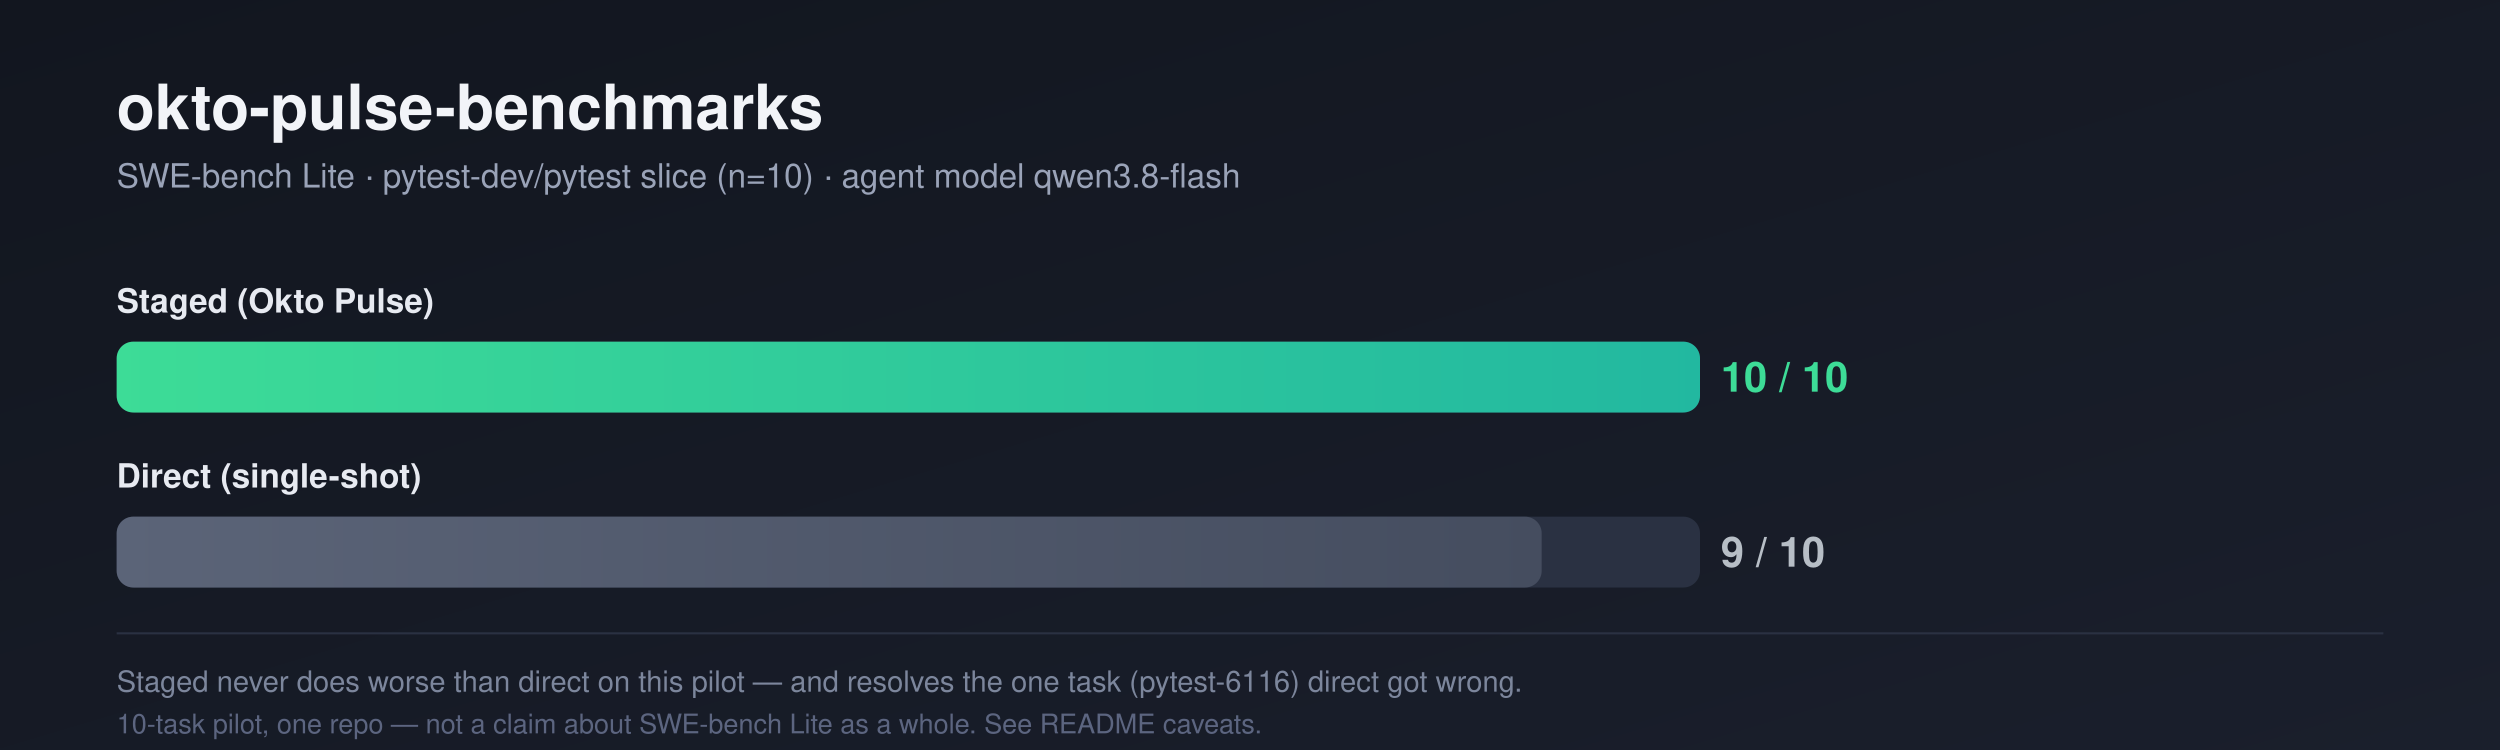
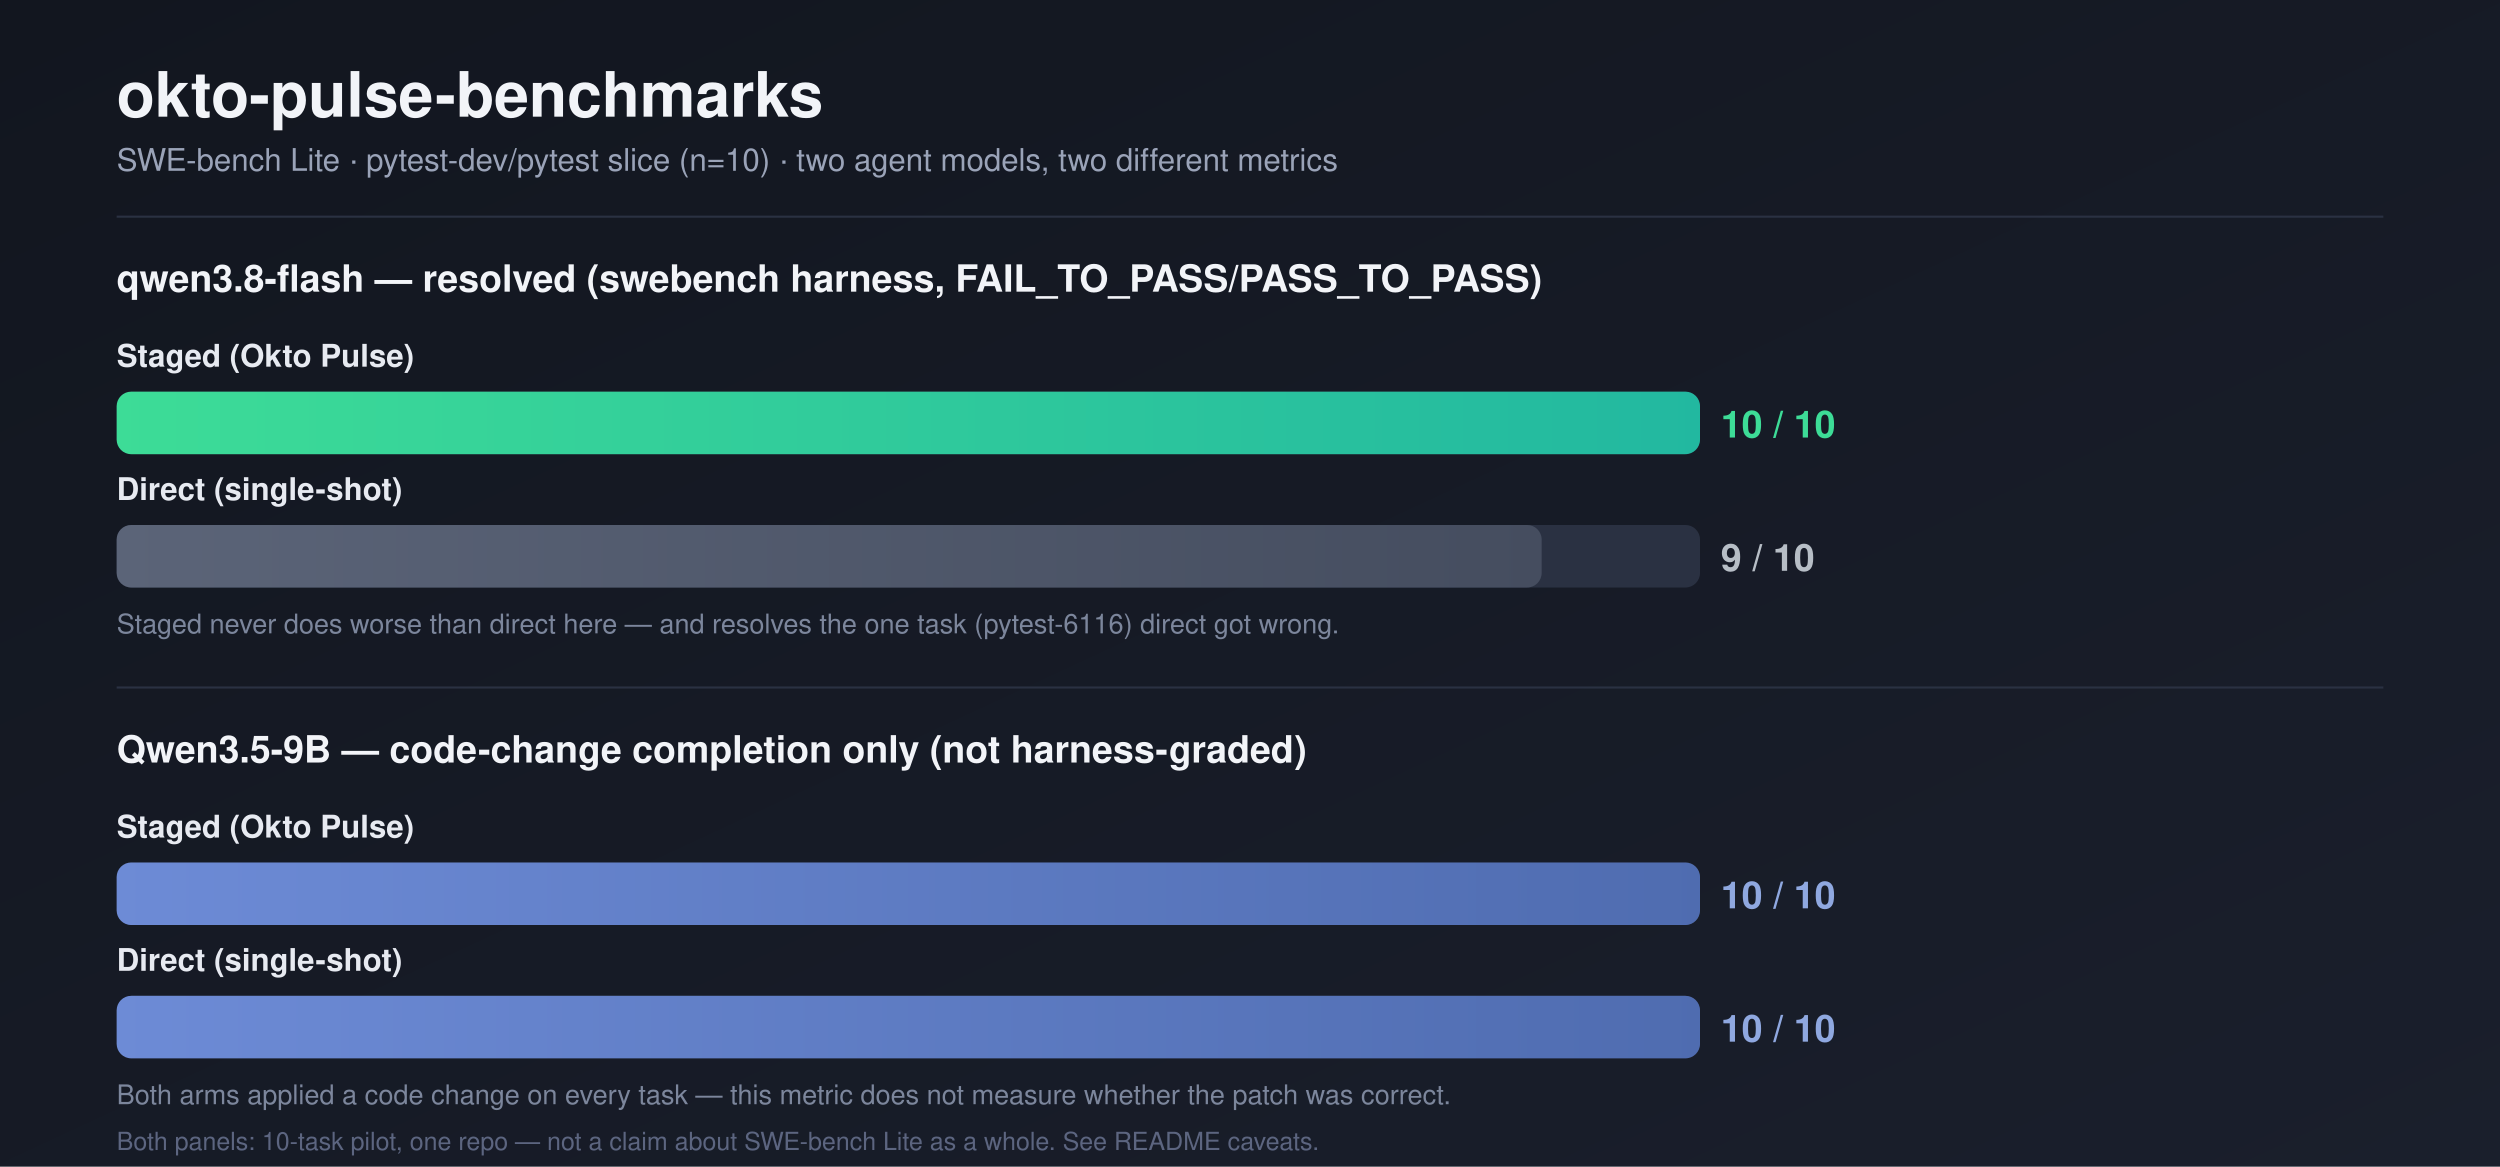
- <svg xmlns="http://www.w3.org/2000/svg" width="1200" height="360" viewBox="0 0 1200 360" role="img" aria-label="okto-pulse-benchmarks: SWE-bench Lite, pytest slice, qwen3.8-flash. Staged resolves 10 of 10 tasks, direct resolves 9 of 10. Staged never does worse than direct.">
+ <svg xmlns="http://www.w3.org/2000/svg" width="1200" height="560" viewBox="0 0 1200 560" role="img" aria-label="okto-pulse-benchmarks. Panel one: SWE-bench Lite pytest slice, qwen3.8-flash, resolved via the swebench harness. Staged resolves 10 of 10 tasks, direct resolves 9 of 10. Panel two: same slice, Qwen3.5-9B, code-change completion only, not harness-graded. Staged and direct both apply a code change on 10 of 10 tasks.">
  <defs>
    <linearGradient id="bg" x1="0" y1="0" x2="1" y2="1">
      <stop offset="0%" stop-color="#12161f" />
      <stop offset="100%" stop-color="#1a1f2c" />
    </linearGradient>
    <linearGradient id="staged-fill" x1="0" y1="0" x2="1" y2="0">
      <stop offset="0%" stop-color="#3ddc97" />
      <stop offset="100%" stop-color="#22b8a0" />
    </linearGradient>
    <linearGradient id="direct-fill" x1="0" y1="0" x2="1" y2="0">
      <stop offset="0%" stop-color="#5b6478" />
      <stop offset="100%" stop-color="#454d5f" />
    </linearGradient>
+     <linearGradient id="neutral-fill" x1="0" y1="0" x2="1" y2="0">
+       <stop offset="0%" stop-color="#6d8bd6" />
+       <stop offset="100%" stop-color="#4f6cb0" />
+     </linearGradient>
  </defs>
-   <rect width="1200" height="360" fill="url(#bg)" />
-   <text x="56" y="62" font-family="-apple-system, Segoe UI, Helvetica, Arial, sans-serif" font-size="30" font-weight="700" fill="#f2f4f8">okto-pulse-benchmarks</text>
-   <text x="56" y="90" font-family="-apple-system, Segoe UI, Helvetica, Arial, sans-serif" font-size="16" fill="#9aa3b8">SWE-bench Lite · pytest-dev/pytest slice (n=10) · agent model qwen3.8-flash</text>
+   <rect width="1200" height="560" fill="url(#bg)" />
+   <text x="56" y="56" font-family="-apple-system, Segoe UI, Helvetica, Arial, sans-serif" font-size="30" font-weight="700" fill="#f2f4f8">okto-pulse-benchmarks</text>
+   <text x="56" y="82" font-family="-apple-system, Segoe UI, Helvetica, Arial, sans-serif" font-size="15" fill="#9aa3b8">SWE-bench Lite · pytest-dev/pytest slice (n=10) · two agent models, two different metrics</text>
+   <line x1="56" y1="104" x2="1144" y2="104" stroke="#2a3142" stroke-width="1" />
+   <text x="56" y="140" font-family="-apple-system, Segoe UI, Helvetica, Arial, sans-serif" font-size="18" font-weight="700" fill="#f2f4f8">qwen3.8-flash — resolved (swebench harness, FAIL_TO_PASS/PASS_TO_PASS)</text>
  <g font-family="-apple-system, Segoe UI, Helvetica, Arial, sans-serif">
-     <text x="56" y="150" font-size="16" font-weight="600" fill="#e7eaf1">Staged (Okto Pulse)</text>
-     <rect x="56" y="164" width="760" height="34" rx="8" fill="#2a3142" />
-     <rect x="56" y="164" width="760" height="34" rx="8" fill="url(#staged-fill)" />
-     <text x="826" y="188" font-size="20" font-weight="700" fill="#3ddc97">10 / 10</text>
-     <text x="56" y="234" font-size="16" font-weight="600" fill="#e7eaf1">Direct (single-shot)</text>
-     <rect x="56" y="248" width="760" height="34" rx="8" fill="#2a3142" />
-     <rect x="56" y="248" width="684" height="34" rx="8" fill="url(#direct-fill)" />
-     <text x="826" y="272" font-size="20" font-weight="700" fill="#b7bec6">9 / 10</text>
+     <text x="56" y="176" font-size="15" font-weight="600" fill="#e7eaf1">Staged (Okto Pulse)</text>
+     <rect x="56" y="188" width="760" height="30" rx="7" fill="#2a3142" />
+     <rect x="56" y="188" width="760" height="30" rx="7" fill="url(#staged-fill)" />
+     <text x="826" y="210" font-size="18" font-weight="700" fill="#3ddc97">10 / 10</text>
+     <text x="56" y="240" font-size="15" font-weight="600" fill="#e7eaf1">Direct (single-shot)</text>
+     <rect x="56" y="252" width="760" height="30" rx="7" fill="#2a3142" />
+     <rect x="56" y="252" width="684" height="30" rx="7" fill="url(#direct-fill)" />
+     <text x="826" y="274" font-size="18" font-weight="700" fill="#b7bec6">9 / 10</text>
  </g>
-   <line x1="56" y1="304" x2="1144" y2="304" stroke="#2a3142" stroke-width="1" />
-   <text x="56" y="332" font-family="-apple-system, Segoe UI, Helvetica, Arial, sans-serif" font-size="14" fill="#7c869c">Staged never does worse than direct on this pilot — and resolves the one task (pytest-6116) direct got wrong.</text>
-   <text x="56" y="352" font-family="-apple-system, Segoe UI, Helvetica, Arial, sans-serif" font-size="13" fill="#5c6580">10-task pilot, one repo — not a claim about SWE-bench Lite as a whole. See README caveats.</text>
+   <text x="56" y="304" font-family="-apple-system, Segoe UI, Helvetica, Arial, sans-serif" font-size="13" fill="#7c869c">Staged never does worse than direct here — and resolves the one task (pytest-6116) direct got wrong.</text>
+   <line x1="56" y1="330" x2="1144" y2="330" stroke="#2a3142" stroke-width="1" />
+   <text x="56" y="366" font-family="-apple-system, Segoe UI, Helvetica, Arial, sans-serif" font-size="18" font-weight="700" fill="#f2f4f8">Qwen3.5-9B — code-change completion only (not harness-graded)</text>
+   <g font-family="-apple-system, Segoe UI, Helvetica, Arial, sans-serif">
+     <text x="56" y="402" font-size="15" font-weight="600" fill="#e7eaf1">Staged (Okto Pulse)</text>
+     <rect x="56" y="414" width="760" height="30" rx="7" fill="#2a3142" />
+     <rect x="56" y="414" width="760" height="30" rx="7" fill="url(#neutral-fill)" />
+     <text x="826" y="436" font-size="18" font-weight="700" fill="#8fa8e0">10 / 10</text>
+     <text x="56" y="466" font-size="15" font-weight="600" fill="#e7eaf1">Direct (single-shot)</text>
+     <rect x="56" y="478" width="760" height="30" rx="7" fill="#2a3142" />
+     <rect x="56" y="478" width="760" height="30" rx="7" fill="url(#neutral-fill)" />
+     <text x="826" y="500" font-size="18" font-weight="700" fill="#8fa8e0">10 / 10</text>
+   </g>
+   <text x="56" y="530" font-family="-apple-system, Segoe UI, Helvetica, Arial, sans-serif" font-size="13" fill="#7c869c">Both arms applied a code change on every task — this metric does not measure whether the patch was correct.</text>
+   <text x="56" y="552" font-family="-apple-system, Segoe UI, Helvetica, Arial, sans-serif" font-size="12" fill="#5c6580">Both panels: 10-task pilot, one repo — not a claim about SWE-bench Lite as a whole. See README caveats.</text>
</svg>
